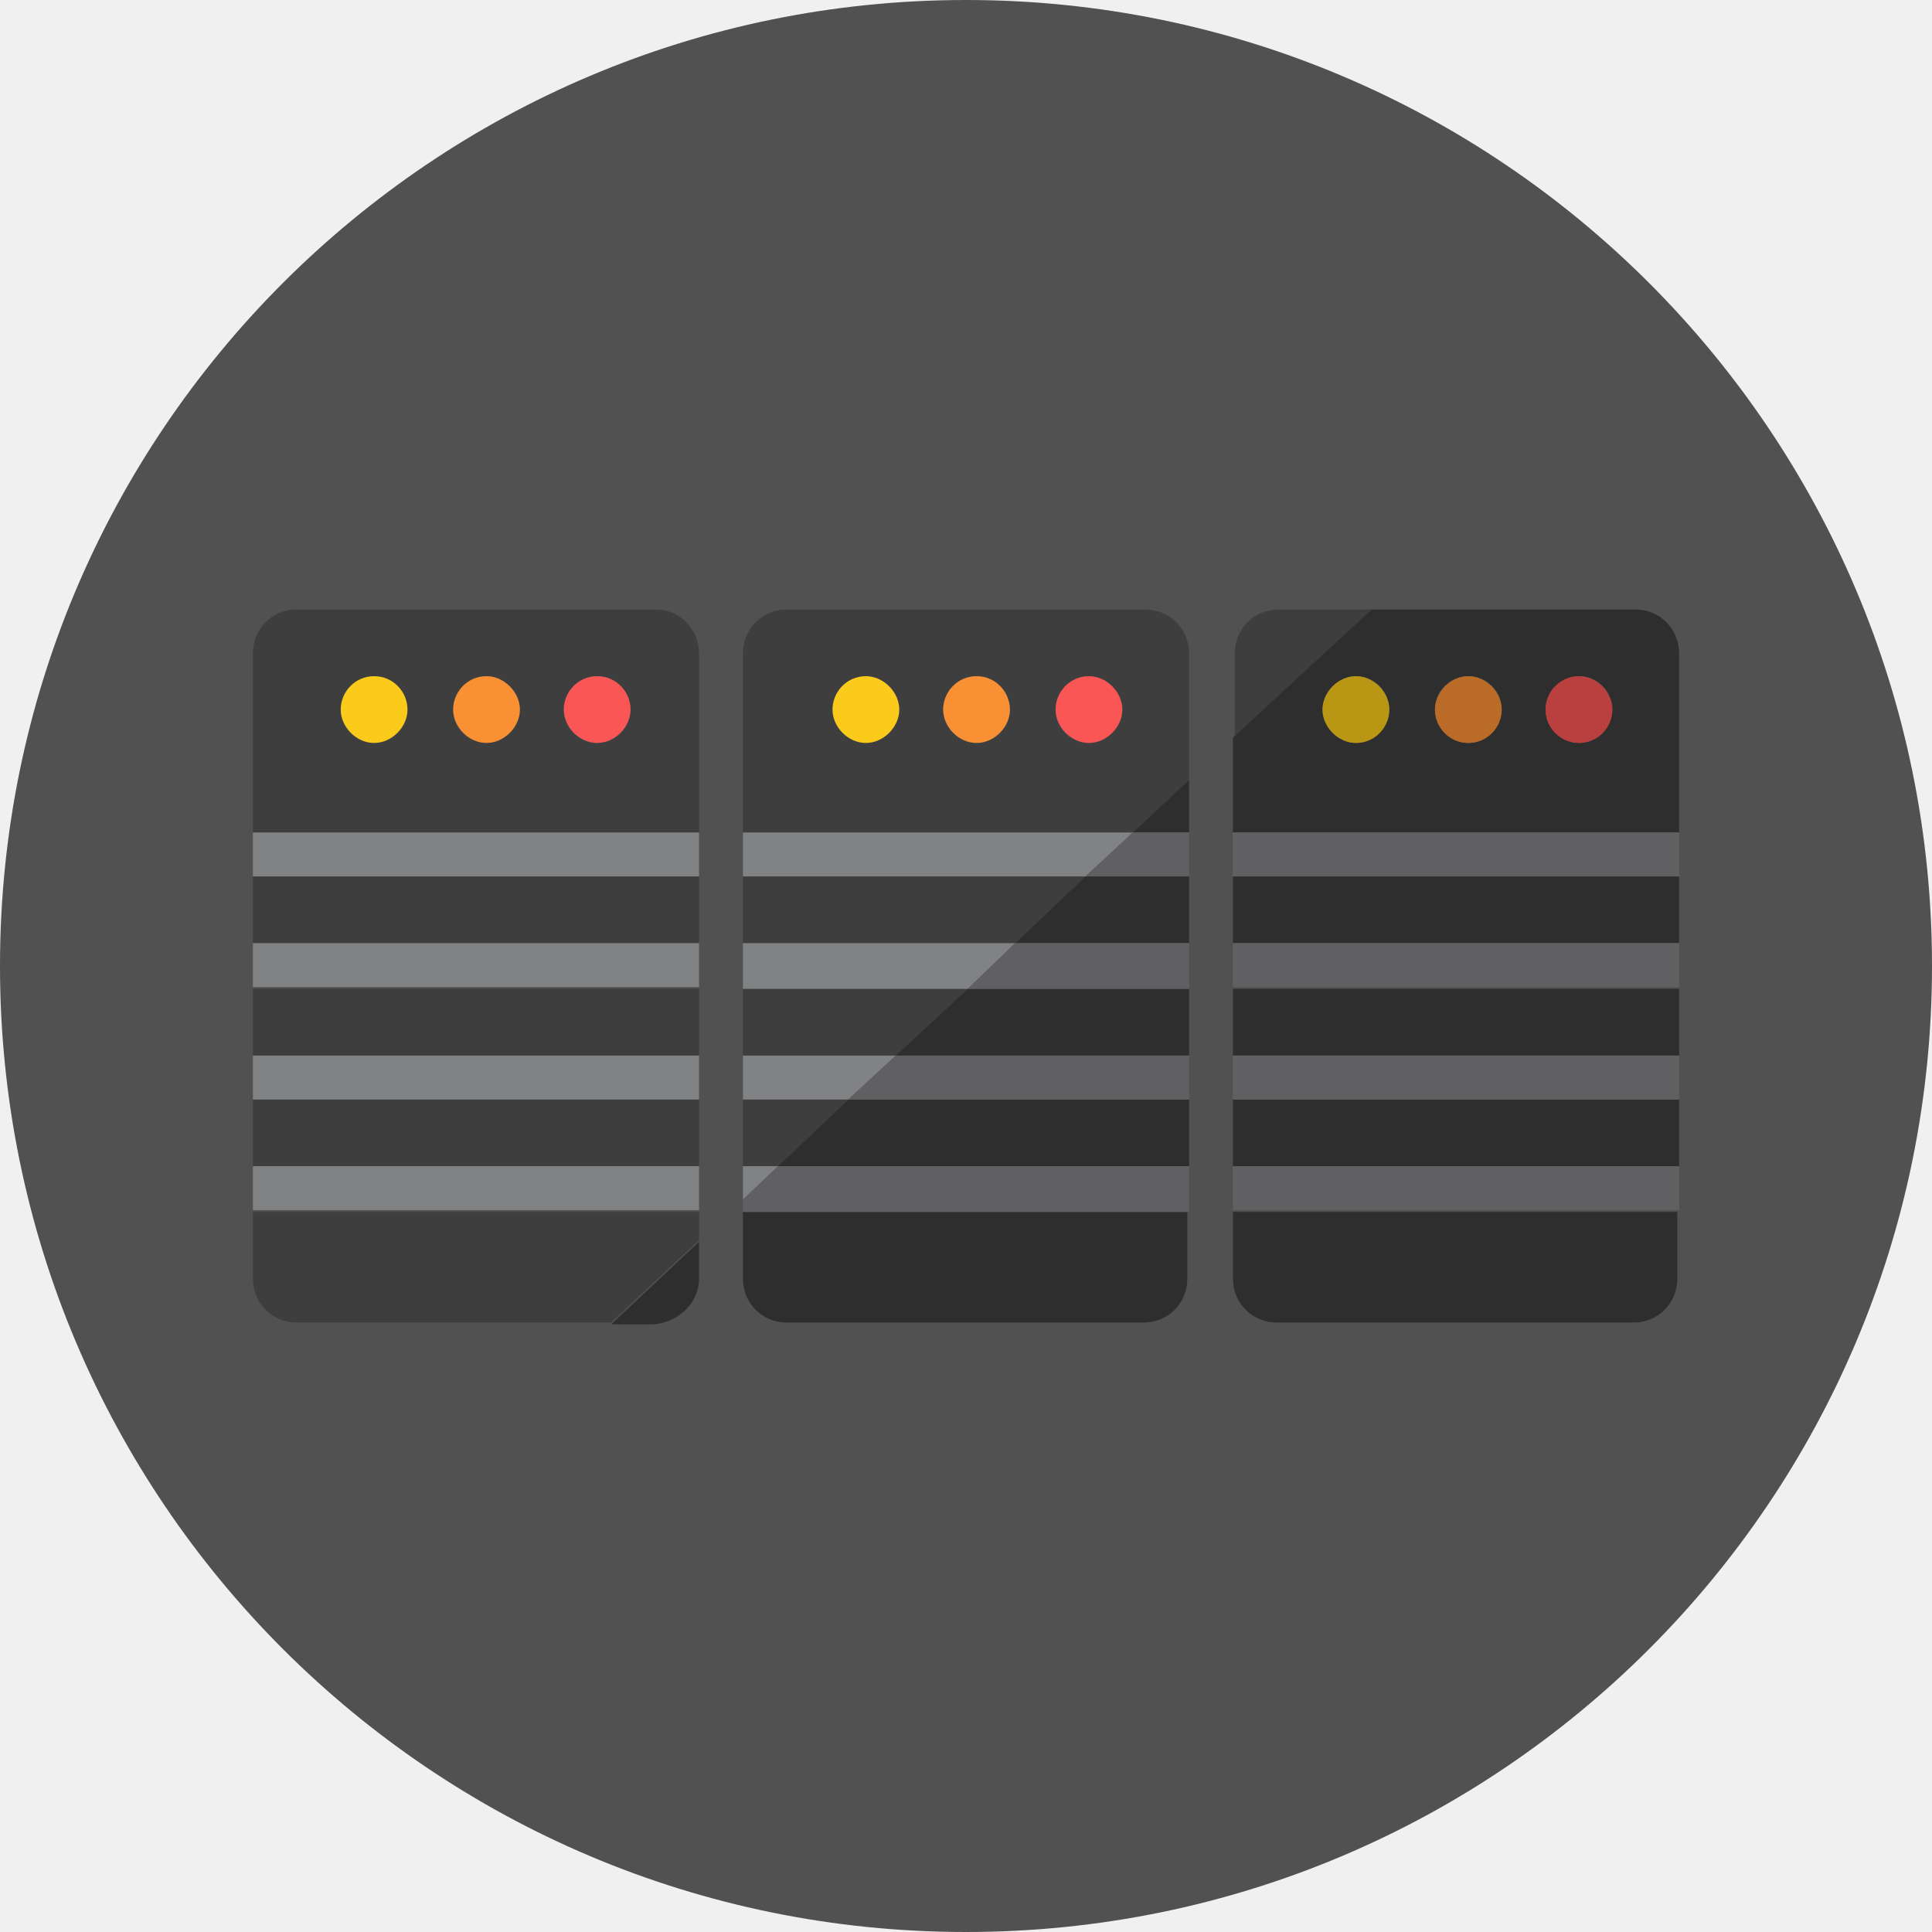
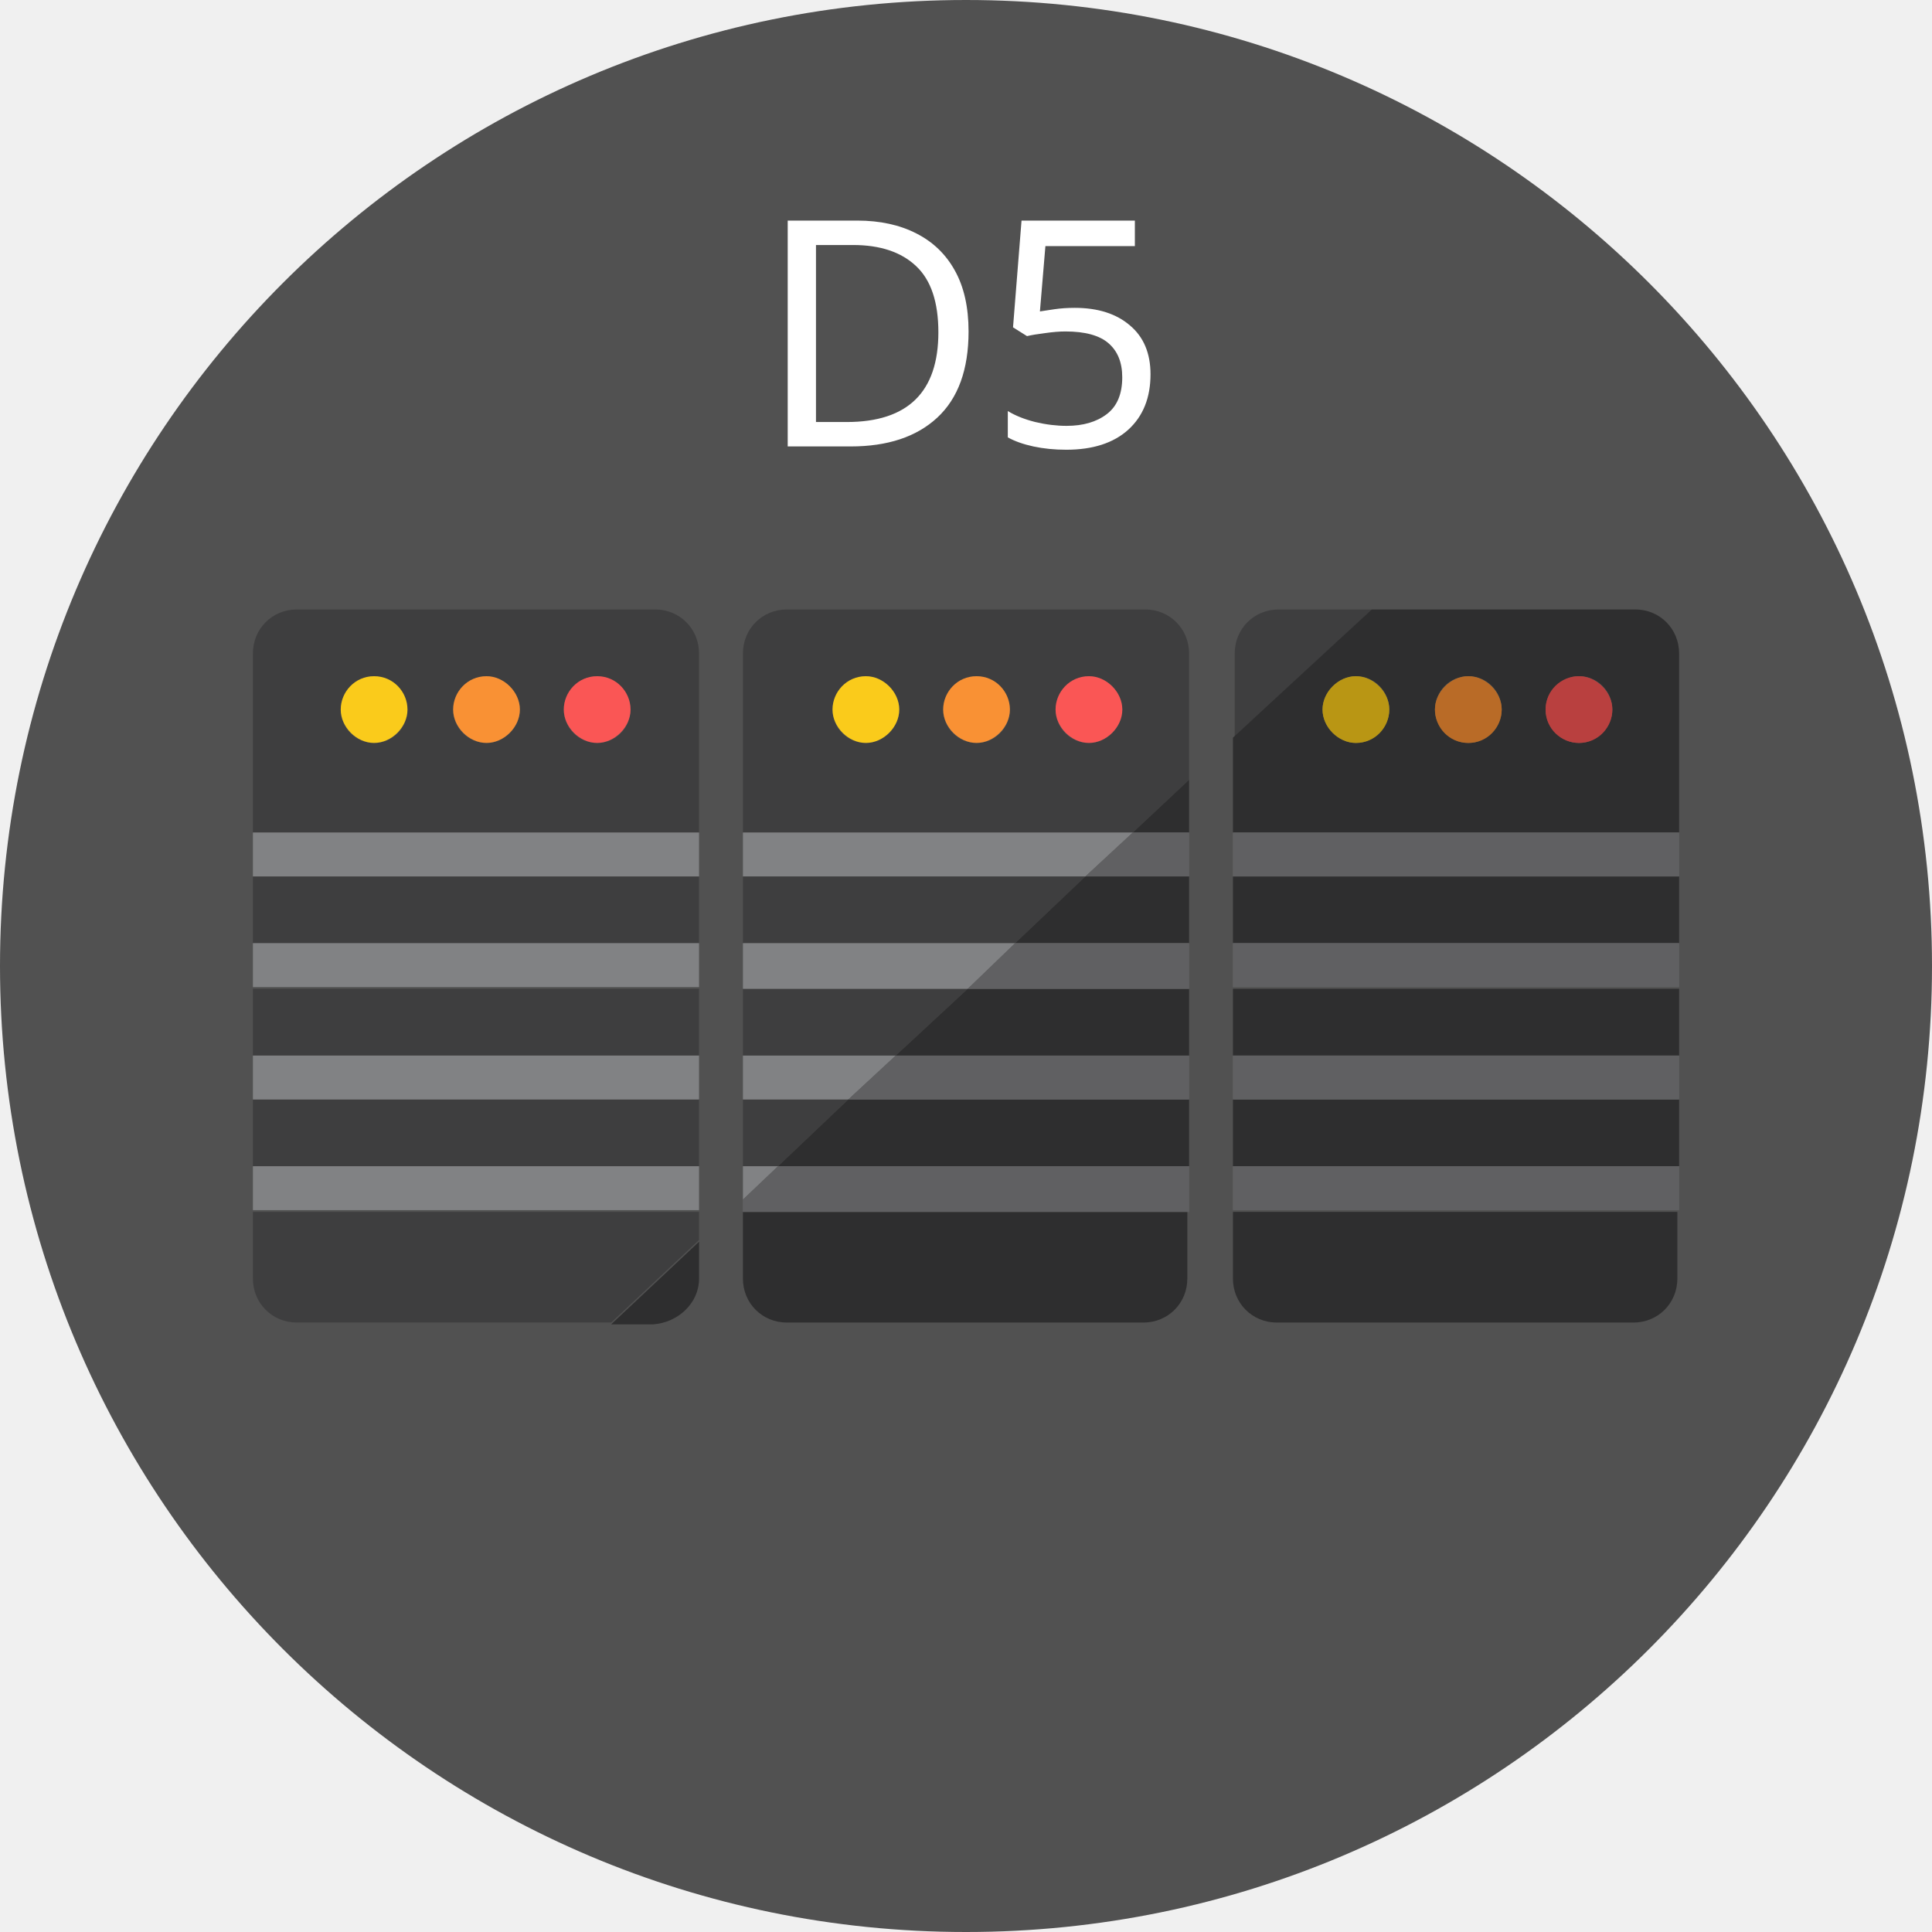
<svg xmlns="http://www.w3.org/2000/svg" version="1.1" id="Layer_1" x="0px" y="0px" viewBox="0 0 110 110" style="enable-background:new 0 0 110 110;" xml:space="preserve">
  <style type="text/css">
	.st0{fill:#515151;}
	.st1{fill:#3E3E3F;}
	.st2{fill:#FA5655;}
	.st3{fill:#F99134;}
	.st4{fill:#FACB1B;}
	.st5{fill:#818284;}
- 	.st6{opacity:0.26;}
+ 	.st6{opacity:0.26;enable-background:new    ;}
+ 	.st7{fill:#FFFFFF;}
+ 	.st8{font-family:'MyriadPro-Regular';}
+ 	.st9{font-size:18px;}
</style>
  <g id="Artboard">
</g>
  <g id="Multicolor">
    <circle class="st0" cx="55" cy="55" r="55" />
    <g>
      <polygon class="st1" points="55.1,56.3 42.3,56.3 42.3,60.1 51,60.1   " />
      <polygon class="st1" points="48.3,62.6 42.3,62.6 42.3,66.4 44.3,66.4   " />
      <polygon class="st1" points="61.8,49.9 42.3,49.9 42.3,53.7 57.8,53.7   " />
      <path class="st1" d="M67.7,44.4v-7.2c0-1.4-1.1-2.5-2.5-2.5H44.8c-1.4,0-2.5,1.1-2.5,2.5v10.2h22.2L67.7,44.4z M49.3,42.3    c-1.1,0-1.9-0.9-1.9-1.9s0.9-1.9,1.9-1.9s1.9,0.9,1.9,1.9S50.3,42.3,49.3,42.3z M55.6,42.3c-1.1,0-1.9-0.9-1.9-1.9    s0.9-1.9,1.9-1.9s1.9,0.9,1.9,1.9S56.7,42.3,55.6,42.3z M62,42.3c-1.1,0-1.9-0.9-1.9-1.9s0.9-1.9,1.9-1.9s1.9,0.9,1.9,1.9    S63,42.3,62,42.3z" />
      <path class="st1" d="M72.8,34.7c-1.4,0-2.5,1.1-2.5,2.5V42l7.8-7.3H72.8z" />
      <rect x="14.4" y="56.3" class="st1" width="25.4" height="3.8" />
      <path class="st1" d="M39.8,37.2c0-1.4-1.1-2.5-2.5-2.5H16.9c-1.4,0-2.5,1.1-2.5,2.5v10.2h25.4V37.2z M21.3,42.3    c-1.1,0-1.9-0.9-1.9-1.9s0.9-1.9,1.9-1.9s1.9,0.9,1.9,1.9S22.4,42.3,21.3,42.3z M27.7,42.3c-1.1,0-1.9-0.9-1.9-1.9    s0.9-1.9,1.9-1.9s1.9,0.9,1.9,1.9S28.7,42.3,27.7,42.3z M34,42.3c-1.1,0-1.9-0.9-1.9-1.9s0.9-1.9,1.9-1.9s1.9,0.9,1.9,1.9    S35.1,42.3,34,42.3z" />
      <path class="st1" d="M39.8,69H14.4v3.8c0,1.4,1.1,2.5,2.5,2.5h17.9l5-4.7V69z" />
      <rect x="14.4" y="49.9" class="st1" width="25.4" height="3.8" />
      <rect x="14.4" y="62.6" class="st1" width="25.4" height="3.8" />
      <path class="st2" d="M34,38.5c-1.1,0-1.9,0.9-1.9,1.9s0.9,1.9,1.9,1.9s1.9-0.9,1.9-1.9S35.1,38.5,34,38.5z" />
      <path class="st3" d="M27.7,38.5c-1.1,0-1.9,0.9-1.9,1.9s0.9,1.9,1.9,1.9s1.9-0.9,1.9-1.9S28.7,38.5,27.7,38.5z" />
      <path class="st4" d="M21.3,38.5c-1.1,0-1.9,0.9-1.9,1.9s0.9,1.9,1.9,1.9s1.9-0.9,1.9-1.9S22.4,38.5,21.3,38.5z" />
      <path class="st2" d="M62,38.5c-1.1,0-1.9,0.9-1.9,1.9s0.9,1.9,1.9,1.9s1.9-0.9,1.9-1.9S63,38.5,62,38.5z" />
      <path class="st3" d="M55.6,38.5c-1.1,0-1.9,0.9-1.9,1.9s0.9,1.9,1.9,1.9s1.9-0.9,1.9-1.9S56.7,38.5,55.6,38.5z" />
      <path class="st4" d="M49.3,38.5c-1.1,0-1.9,0.9-1.9,1.9s0.9,1.9,1.9,1.9s1.9-0.9,1.9-1.9S50.3,38.5,49.3,38.5z" />
      <rect x="14.4" y="66.4" class="st5" width="25.4" height="2.5" />
      <rect x="14.4" y="60.1" class="st5" width="25.4" height="2.5" />
      <rect x="14.4" y="53.7" class="st5" width="25.4" height="2.5" />
      <rect x="14.4" y="47.4" class="st5" width="25.4" height="2.5" />
      <polygon class="st5" points="42.3,66.4 42.3,68.3 44.3,66.4   " />
      <polygon class="st5" points="51,60.1 42.3,60.1 42.3,62.6 48.3,62.6   " />
      <polygon class="st5" points="57.8,53.7 42.3,53.7 42.3,56.3 55.1,56.3   " />
      <polygon class="st5" points="64.5,47.4 42.3,47.4 42.3,49.9 61.8,49.9   " />
      <polygon class="st1" points="57.8,53.7 67.7,53.7 67.7,49.9 61.8,49.9   " />
      <polygon class="st6" points="57.8,53.7 67.7,53.7 67.7,49.9 61.8,49.9   " />
      <polygon class="st1" points="67.7,47.4 67.7,44.4 64.5,47.4   " />
      <polygon class="st6" points="67.7,47.4 67.7,44.4 64.5,47.4   " />
      <polygon class="st1" points="51,60.1 67.7,60.1 67.7,56.3 55.1,56.3   " />
      <polygon class="st6" points="51,60.1 67.7,60.1 67.7,56.3 55.1,56.3   " />
      <path class="st1" d="M42.3,72.8c0,1.4,1.1,2.5,2.5,2.5h20.3c1.4,0,2.5-1.1,2.5-2.5V69H42.3V72.8z" />
      <path class="st6" d="M42.3,72.8c0,1.4,1.1,2.5,2.5,2.5h20.3c1.4,0,2.5-1.1,2.5-2.5V69H42.3V72.8z" />
      <polygon class="st1" points="44.3,66.4 67.7,66.4 67.7,62.6 48.3,62.6   " />
      <polygon class="st6" points="44.3,66.4 67.7,66.4 67.7,62.6 48.3,62.6   " />
-       <path class="st1" d="M70.2,72.8c0,1.4,1.1,2.5,2.5,2.5h20.3c1.4,0,2.5-1.1,2.5-2.5V69H70.2V72.8z" />
-       <path class="st6" d="M70.2,72.8c0,1.4,1.1,2.5,2.5,2.5h20.3c1.4,0,2.5-1.1,2.5-2.5V69H70.2V72.8z" />
+       <path class="st1" d="M70.2,72.8c0,1.4,1.1,2.5,2.5,2.5H93c1.4,0,2.5-1.1,2.5-2.5V69H70.2V72.8z" />
+       <path class="st6" d="M70.2,72.8c0,1.4,1.1,2.5,2.5,2.5H93c1.4,0,2.5-1.1,2.5-2.5V69H70.2V72.8z" />
      <rect x="70.2" y="56.3" class="st1" width="25.4" height="3.8" />
      <rect x="70.2" y="56.3" class="st6" width="25.4" height="3.8" />
      <path class="st1" d="M95.6,47.4V37.2c0-1.4-1.1-2.5-2.5-2.5h-15L70.2,42v5.4H95.6z M89.9,38.5c1.1,0,1.9,0.9,1.9,1.9    s-0.9,1.9-1.9,1.9S88,41.4,88,40.4S88.9,38.5,89.9,38.5z M83.6,38.5c1.1,0,1.9,0.9,1.9,1.9s-0.9,1.9-1.9,1.9s-1.9-0.9-1.9-1.9    S82.5,38.5,83.6,38.5z M77.2,38.5c1.1,0,1.9,0.9,1.9,1.9s-0.9,1.9-1.9,1.9s-1.9-0.9-1.9-1.9S76.2,38.5,77.2,38.5z" />
      <path class="st6" d="M95.6,47.4V37.2c0-1.4-1.1-2.5-2.5-2.5h-15L70.2,42v5.4H95.6z M89.9,38.5c1.1,0,1.9,0.9,1.9,1.9    s-0.9,1.9-1.9,1.9S88,41.4,88,40.4S88.9,38.5,89.9,38.5z M83.6,38.5c1.1,0,1.9,0.9,1.9,1.9s-0.9,1.9-1.9,1.9s-1.9-0.9-1.9-1.9    S82.5,38.5,83.6,38.5z M77.2,38.5c1.1,0,1.9,0.9,1.9,1.9s-0.9,1.9-1.9,1.9s-1.9-0.9-1.9-1.9S76.2,38.5,77.2,38.5z" />
      <rect x="70.2" y="49.9" class="st1" width="25.4" height="3.8" />
      <rect x="70.2" y="49.9" class="st6" width="25.4" height="3.8" />
      <rect x="70.2" y="62.6" class="st1" width="25.4" height="3.8" />
      <rect x="70.2" y="62.6" class="st6" width="25.4" height="3.8" />
      <path class="st1" d="M39.8,72.8v-2.1l-5,4.7h2.4C38.6,75.3,39.8,74.2,39.8,72.8z" />
      <path class="st6" d="M39.8,72.8v-2.1l-5,4.7h2.4C38.6,75.3,39.8,74.2,39.8,72.8z" />
      <path class="st2" d="M89.9,42.3c1.1,0,1.9-0.9,1.9-1.9s-0.9-1.9-1.9-1.9S88,39.3,88,40.4S88.9,42.3,89.9,42.3z" />
      <path class="st6" d="M89.9,42.3c1.1,0,1.9-0.9,1.9-1.9s-0.9-1.9-1.9-1.9S88,39.3,88,40.4S88.9,42.3,89.9,42.3z" />
      <path class="st3" d="M83.6,42.3c1.1,0,1.9-0.9,1.9-1.9s-0.9-1.9-1.9-1.9s-1.9,0.9-1.9,1.9S82.5,42.3,83.6,42.3z" />
      <path class="st6" d="M83.6,42.3c1.1,0,1.9-0.9,1.9-1.9s-0.9-1.9-1.9-1.9s-1.9,0.9-1.9,1.9S82.5,42.3,83.6,42.3z" />
      <path class="st4" d="M77.2,42.3c1.1,0,1.9-0.9,1.9-1.9s-0.9-1.9-1.9-1.9s-1.9,0.9-1.9,1.9S76.2,42.3,77.2,42.3z" />
      <path class="st6" d="M77.2,42.3c1.1,0,1.9-0.9,1.9-1.9s-0.9-1.9-1.9-1.9s-1.9,0.9-1.9,1.9S76.2,42.3,77.2,42.3z" />
      <polygon class="st5" points="67.7,69 67.7,66.4 44.3,66.4 42.3,68.3 42.3,69   " />
      <polygon class="st6" points="67.7,69 67.7,66.4 44.3,66.4 42.3,68.3 42.3,69   " />
      <polygon class="st5" points="48.3,62.6 67.7,62.6 67.7,60.1 51,60.1   " />
      <polygon class="st6" points="48.3,62.6 67.7,62.6 67.7,60.1 51,60.1   " />
      <polygon class="st5" points="55.1,56.3 67.7,56.3 67.7,53.7 57.8,53.7   " />
      <polygon class="st6" points="55.1,56.3 67.7,56.3 67.7,53.7 57.8,53.7   " />
      <polygon class="st5" points="61.8,49.9 67.7,49.9 67.7,47.4 64.5,47.4   " />
      <polygon class="st6" points="61.8,49.9 67.7,49.9 67.7,47.4 64.5,47.4   " />
      <rect x="70.2" y="66.4" class="st5" width="25.4" height="2.5" />
      <rect x="70.2" y="66.4" class="st6" width="25.4" height="2.5" />
      <rect x="70.2" y="60.1" class="st5" width="25.4" height="2.5" />
      <rect x="70.2" y="60.1" class="st6" width="25.4" height="2.5" />
      <rect x="70.2" y="53.7" class="st5" width="25.4" height="2.5" />
      <rect x="70.2" y="53.7" class="st6" width="25.4" height="2.5" />
      <rect x="70.2" y="47.4" class="st5" width="25.4" height="2.5" />
      <rect x="70.2" y="47.4" class="st6" width="25.4" height="2.5" />
    </g>
  </g>
+   <text transform="matrix(1 0 0 1 43.0991 25.4185)" class="st7 st8 st9">D5</text>
</svg>
